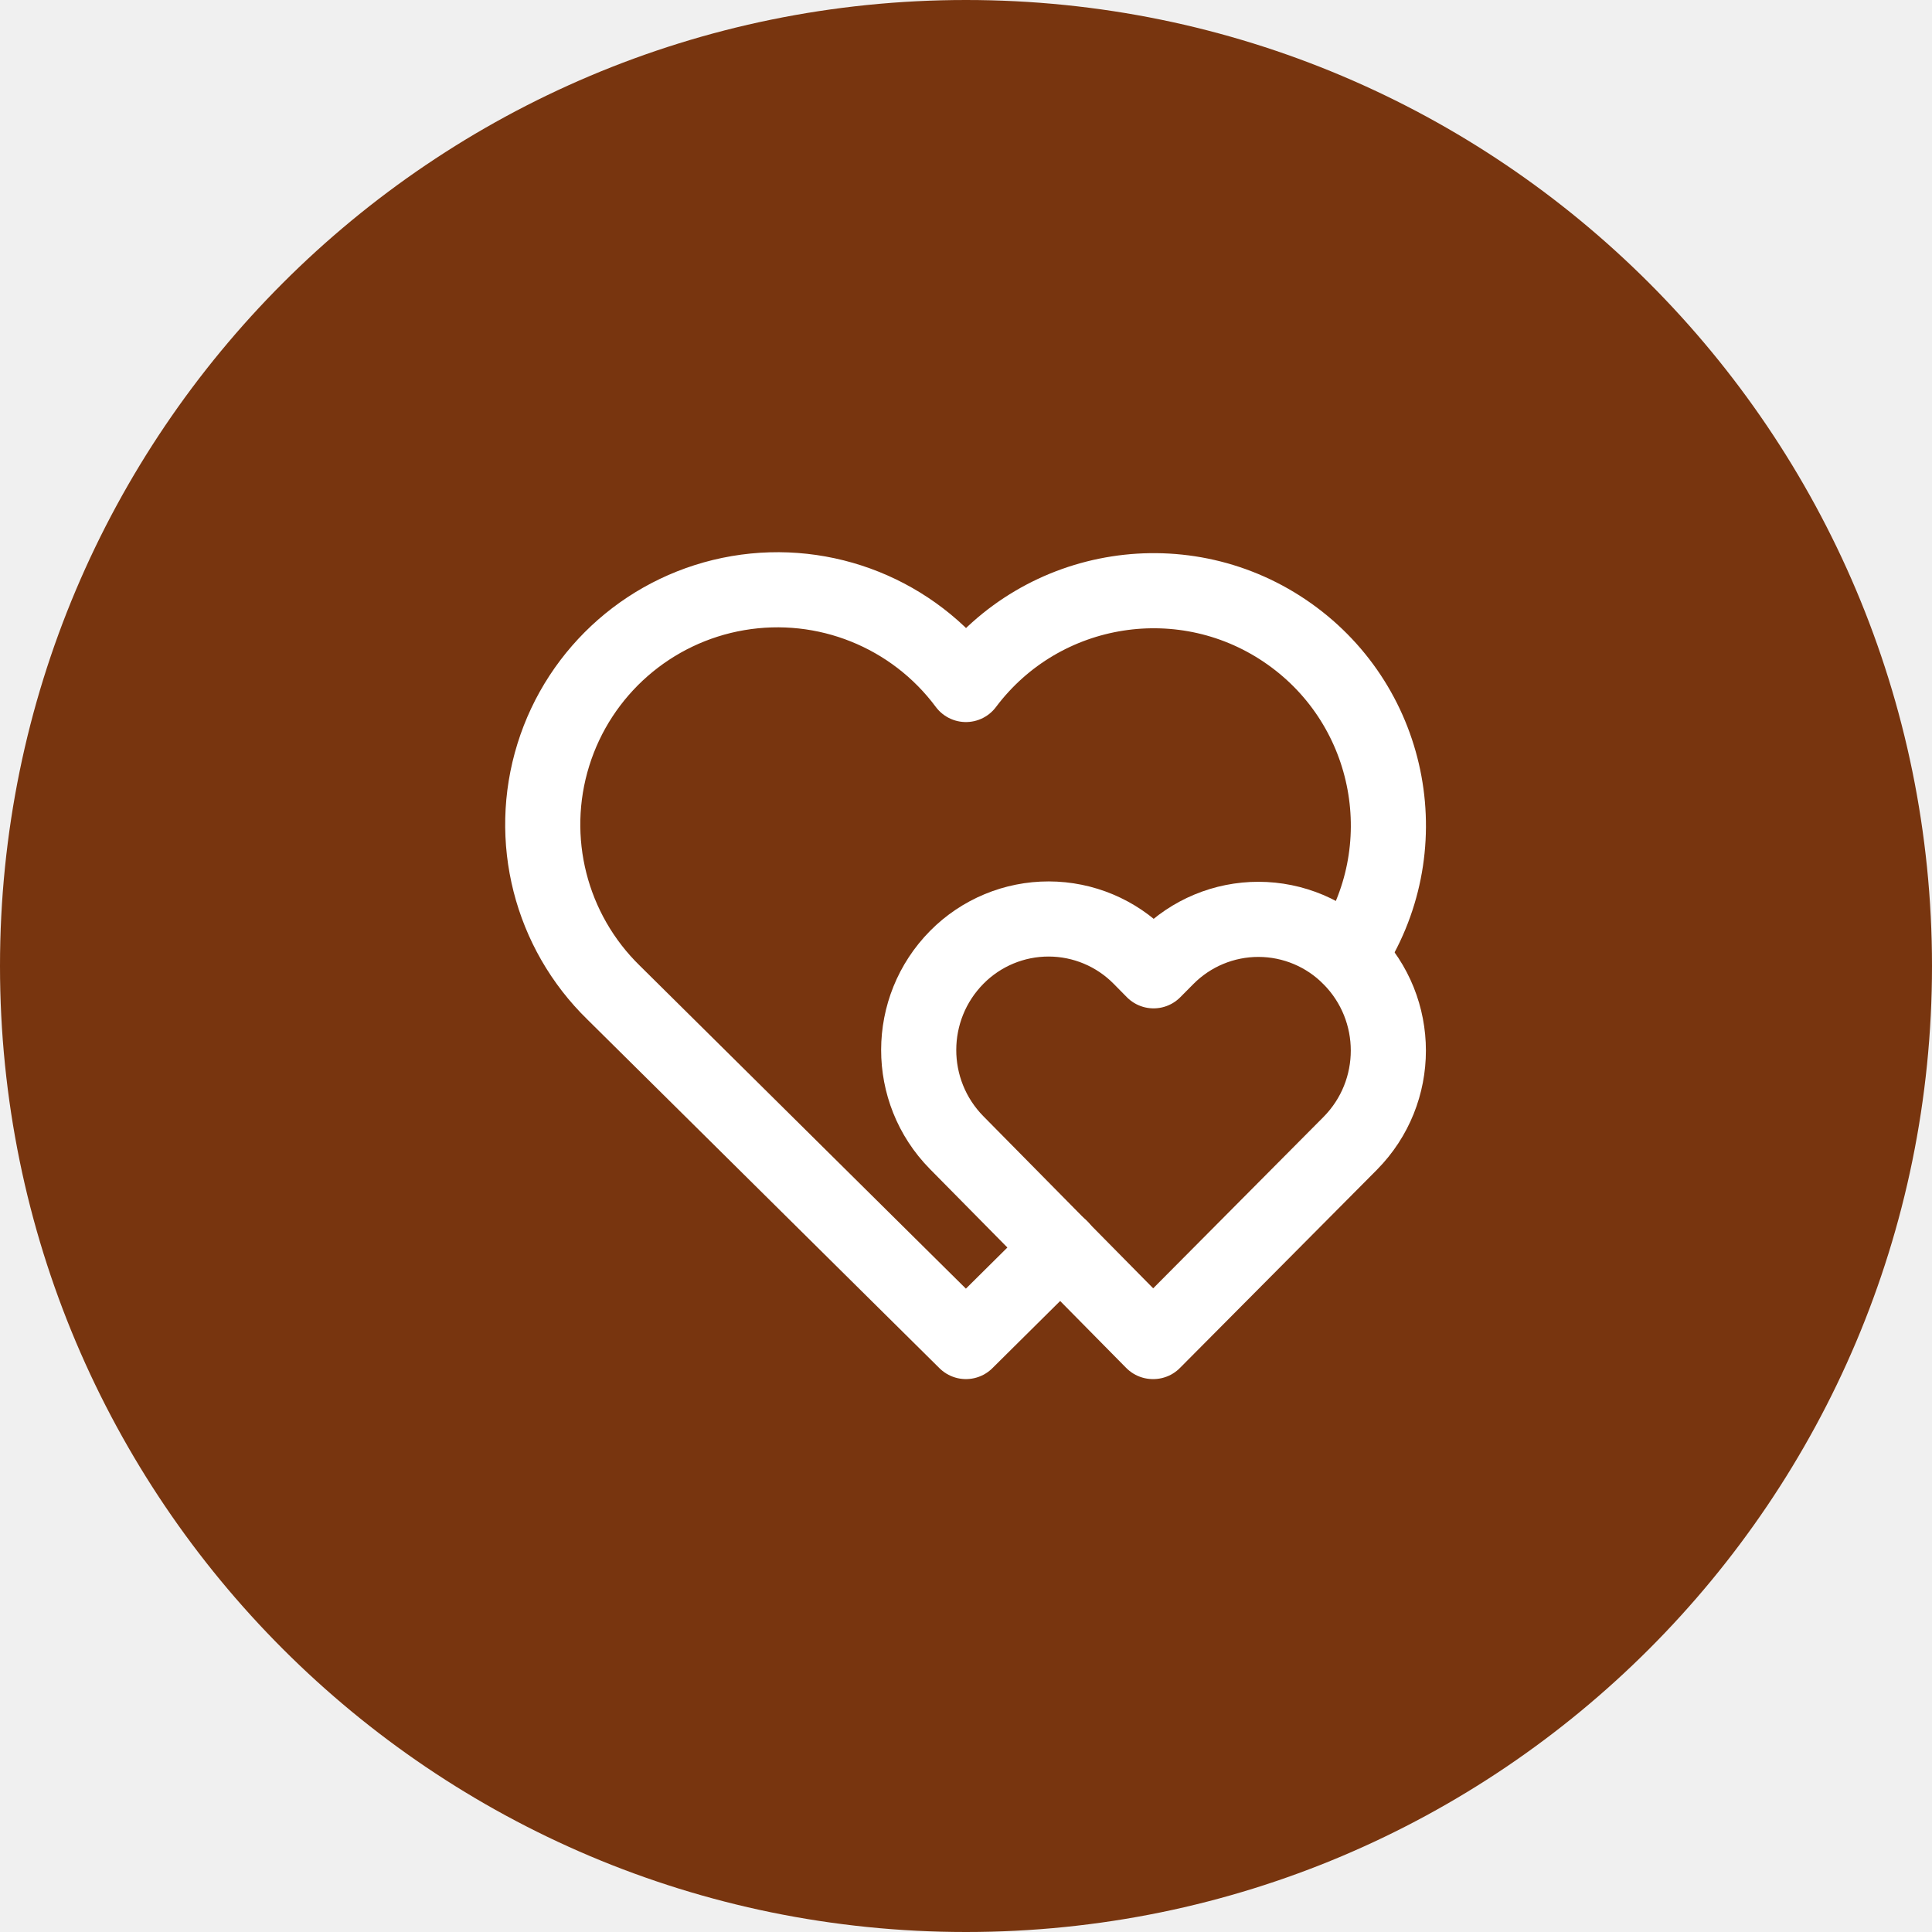
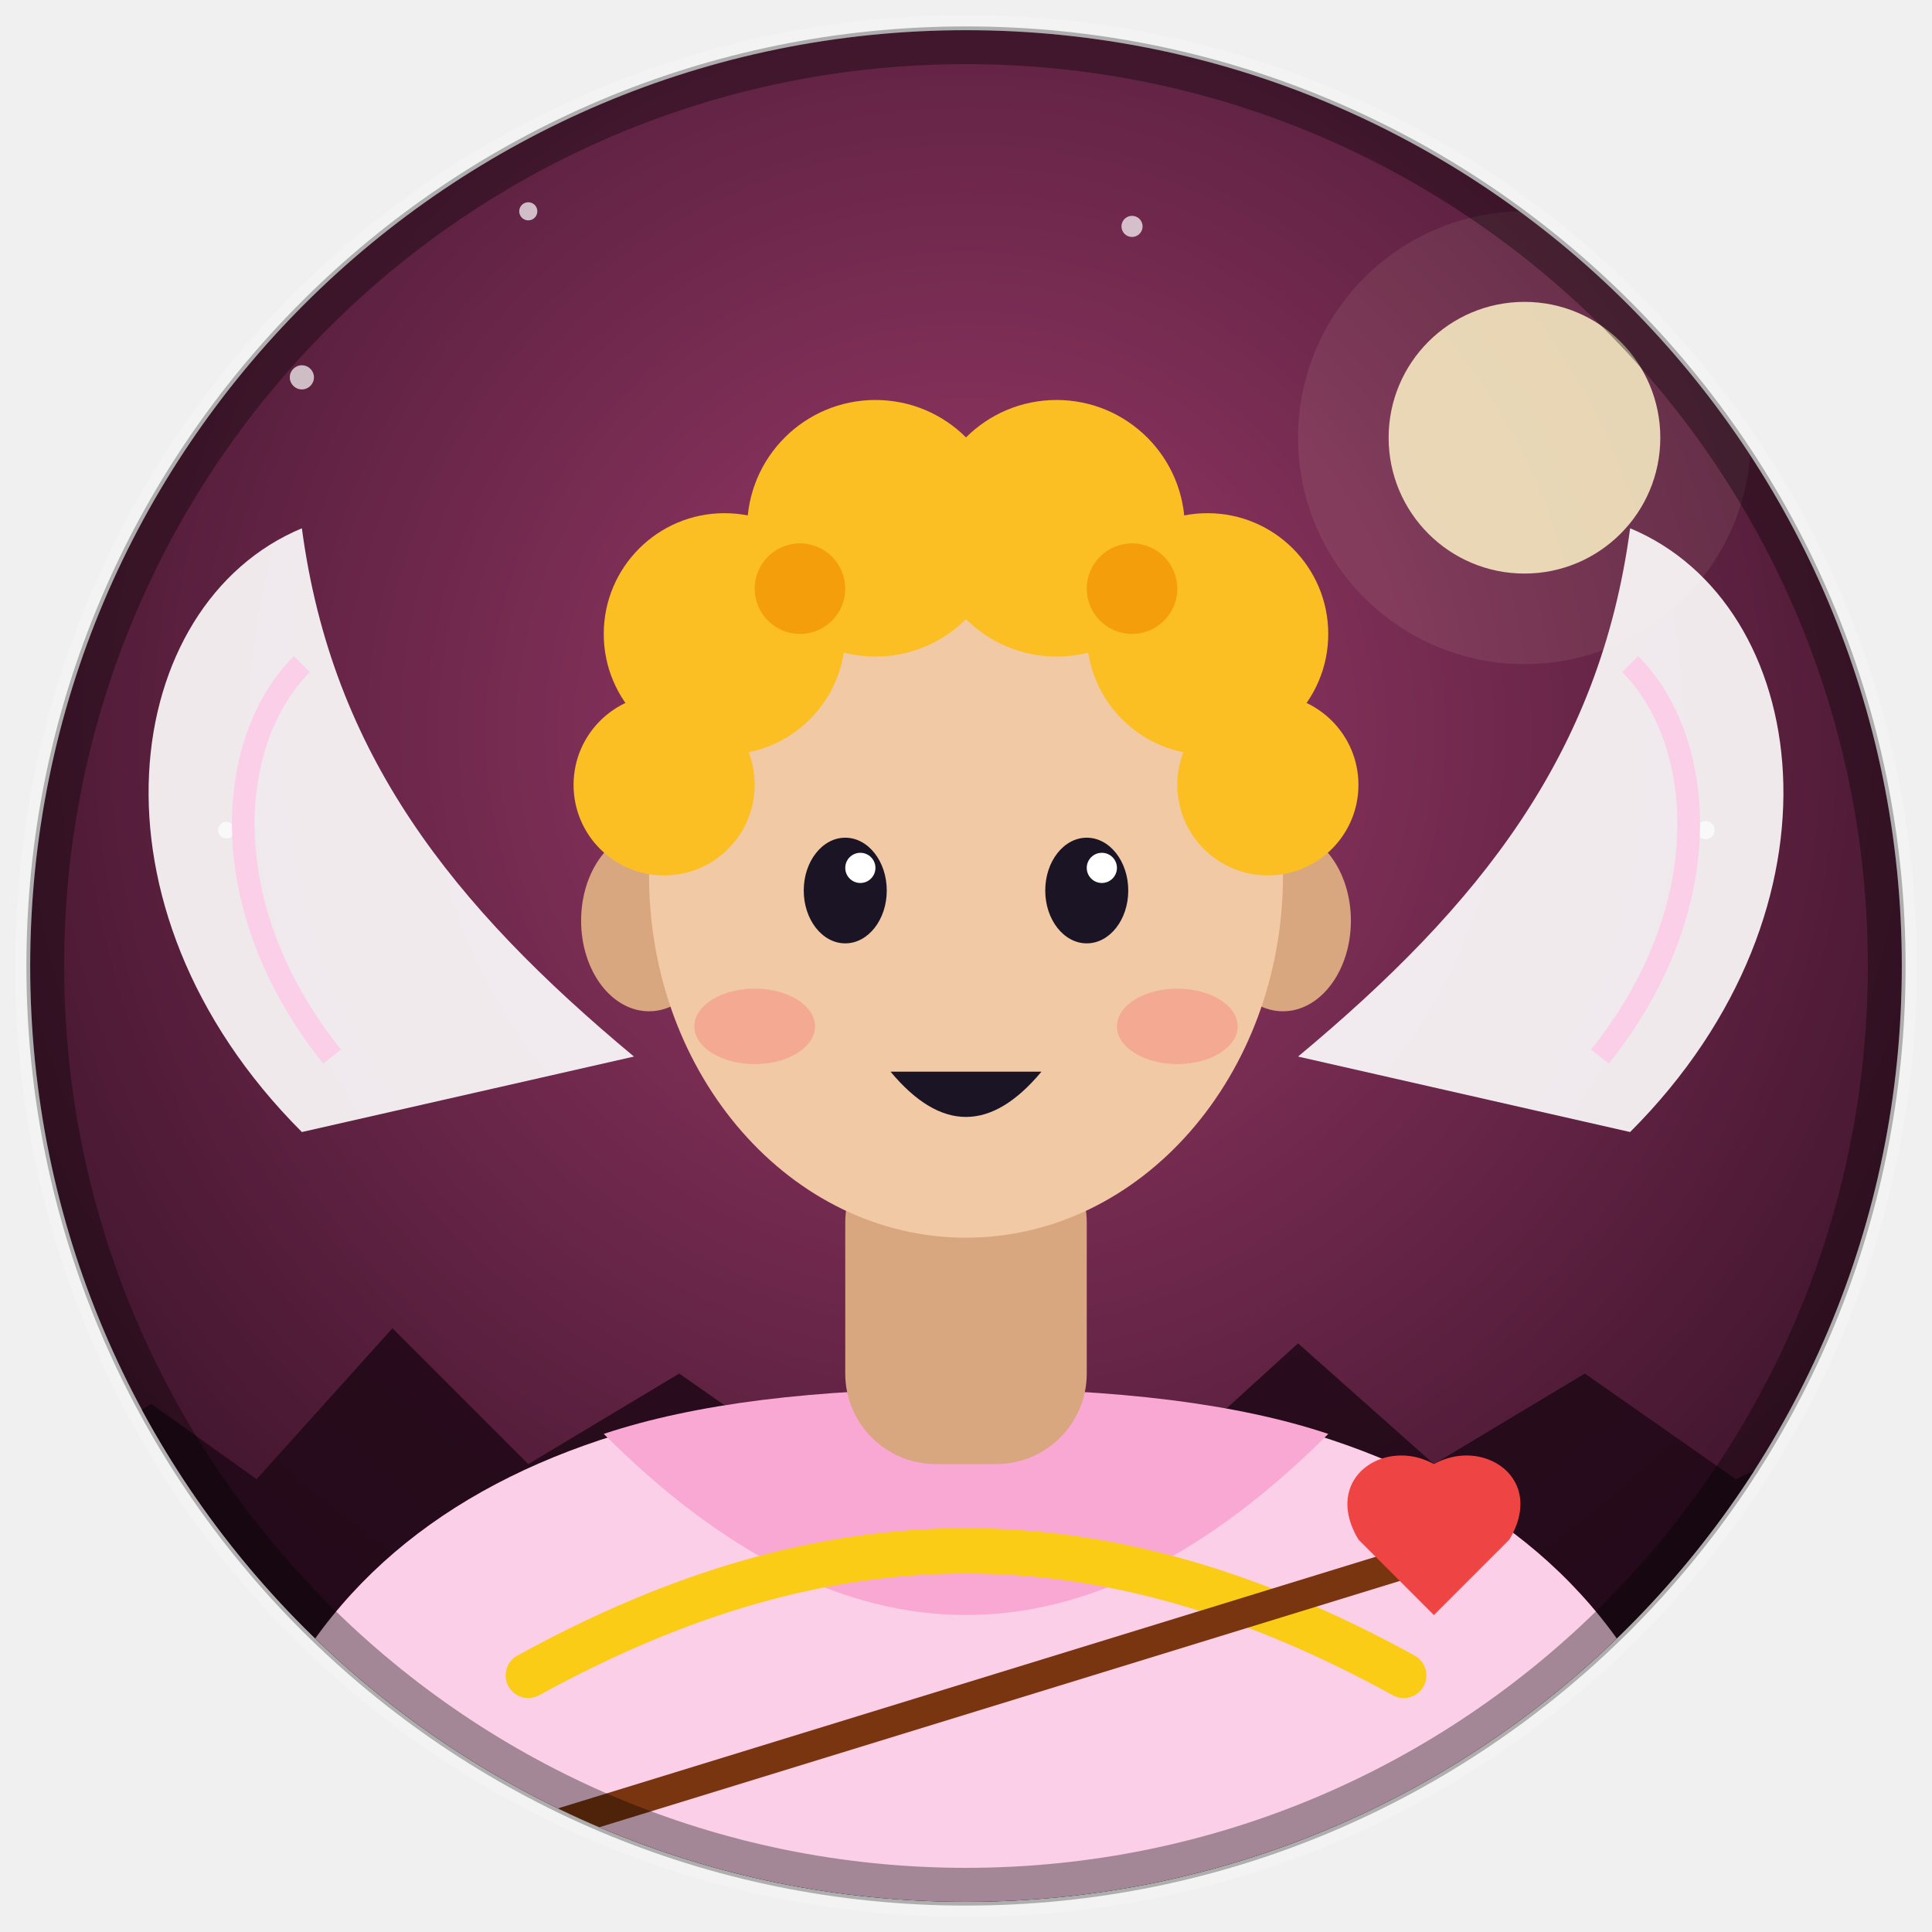
- <svg xmlns="http://www.w3.org/2000/svg" viewBox="0 0 96 96" role="img" aria-label="Cupido">
-   <circle cx="48" cy="48" r="48" fill="#78350f" />
-   <g transform="translate(20 20) scale(2.333)" fill="none" stroke="#fff" stroke-width="1.6" stroke-linecap="round" stroke-linejoin="round">
-     <path d="M14.017 18l-2.017 2l-7.5 -7.428a5 5 0 1 1 7.5 -6.566a5 5 0 0 1 8.153 5.784" />
-     <path d="M15.99 20l4.197 -4.223a2.81 2.81 0 0 0 0 -3.948a2.747 2.747 0 0 0 -3.91 -.007l-.28 .282l-.279 -.283a2.747 2.747 0 0 0 -3.91 -.007a2.81 2.81 0 0 0 -.007 3.948l4.182 4.238l.007 0" />
+ <svg xmlns="http://www.w3.org/2000/svg" viewBox="0 0 256 256" role="img" aria-label="Cupido">
+   <defs>
+     <clipPath id="c">
+       <circle cx="128" cy="128" r="124" />
+     </clipPath>
+     <radialGradient id="bg" cx="50%" cy="38%" r="70%">
+       <stop offset="0" stop-color="#9d3b6b" />
+       <stop offset="1" stop-color="#2a0c1e" />
+     </radialGradient>
+   </defs>
+   <g clip-path="url(#c)">
+     <rect width="256" height="256" fill="url(#bg)" />
+     <circle cx="202" cy="58" r="18" fill="#fdf3c7" opacity=".85" />
+     <circle cx="202" cy="58" r="30" fill="#fdf3c7" opacity=".08" />
+     <g fill="#fff" opacity=".7">
+       <circle cx="40" cy="50" r="1.6" />
+       <circle cx="70" cy="28" r="1.2" />
+       <circle cx="150" cy="30" r="1.4" />
+       <circle cx="226" cy="110" r="1.2" />
+       <circle cx="30" cy="110" r="1.1" />
+     </g>
+     <path d="M0 200 L20 186 L34 196 L52 176 L70 194 L90 182 L110 196 L130 184 L150 198 L172 178 L190 194 L210 182 L230 196 L256 184 V256 H0Z" fill="#1f0816" opacity=".85" />
+     <path d="M40 150 C10 120 16 80 40 70 C44 100 60 120 84 140Z" fill="#fff" opacity=".9" />
+     <path d="M216 150 C246 120 240 80 216 70 C212 100 196 120 172 140Z" fill="#fff" opacity=".9" />
+     <path d="M44 140 C28 120 30 98 40 88M212 140 C228 120 226 98 216 88" stroke="#fbcfe8" stroke-width="3" fill="none" />
+     <path d="M28 262 C30 206 70 184 128 184 C186 184 226 206 228 262Z" fill="#fbcfe8" />
+     <path d="M128 184 C108 184 92 186 80 190 C96 206 112 214 128 214 C144 214 160 206 176 190 C164 186 148 184 128 184Z" fill="#f9a8d4" />
+     <rect x="112" y="150" width="32" height="44" rx="12" fill="#d9a77f" />
+     <ellipse cx="86" cy="122" rx="9" ry="12" fill="#d9a77f" />
+     <ellipse cx="170" cy="122" rx="9" ry="12" fill="#d9a77f" />
+     <ellipse cx="128" cy="116" rx="42" ry="48" fill="#f1c9a5" />
+     <g fill="#fbbf24">
+       <circle cx="96" cy="84" r="16" />
+       <circle cx="116" cy="70" r="17" />
+       <circle cx="140" cy="70" r="17" />
+       <circle cx="160" cy="84" r="16" />
+       <circle cx="88" cy="104" r="12" />
+       <circle cx="168" cy="104" r="12" />
+     </g>
+     <g fill="#f59e0b">
+       <circle cx="106" cy="78" r="6" />
+       <circle cx="150" cy="78" r="6" />
+     </g>
+     <ellipse cx="100" cy="136" rx="8" ry="5" fill="#f87171" opacity=".35" />
+     <ellipse cx="156" cy="136" rx="8" ry="5" fill="#f87171" opacity=".35" />
+     <ellipse cx="112" cy="118" rx="5.5" ry="7" fill="#1b1424" />
+     <ellipse cx="144" cy="118" rx="5.5" ry="7" fill="#1b1424" />
+     <circle cx="114" cy="115" r="2" fill="#fff" />
+     <circle cx="146" cy="115" r="2" fill="#fff" />
+     <path d="M118 142 q10 12 20 0z" fill="#1b1424" />
+     <path d="M70 222 C110 200 146 200 186 222" stroke="#facc15" stroke-width="6" fill="none" stroke-linecap="round" />
+     <path d="M60 246 L190 206" stroke="#78350f" stroke-width="4" />
+     <path d="M200 204 c-6 -10 -20 -4 -14 6 l10 10 l10 -10 c6 -10 -8 -16 -14 -6" fill="#ef4444" transform="translate(-6 -6)" />
+     <path d="M60 246 l-10 -2 l4 8z M60 246 l-4 -10 l-6 6z" fill="#fde68a" />
  </g>
+   <circle cx="128" cy="128" r="122" fill="none" stroke="#000" stroke-opacity=".35" stroke-width="5" />
+   <circle cx="128" cy="128" r="125" fill="none" stroke="#fff" stroke-opacity=".18" stroke-width="2" />
</svg>
